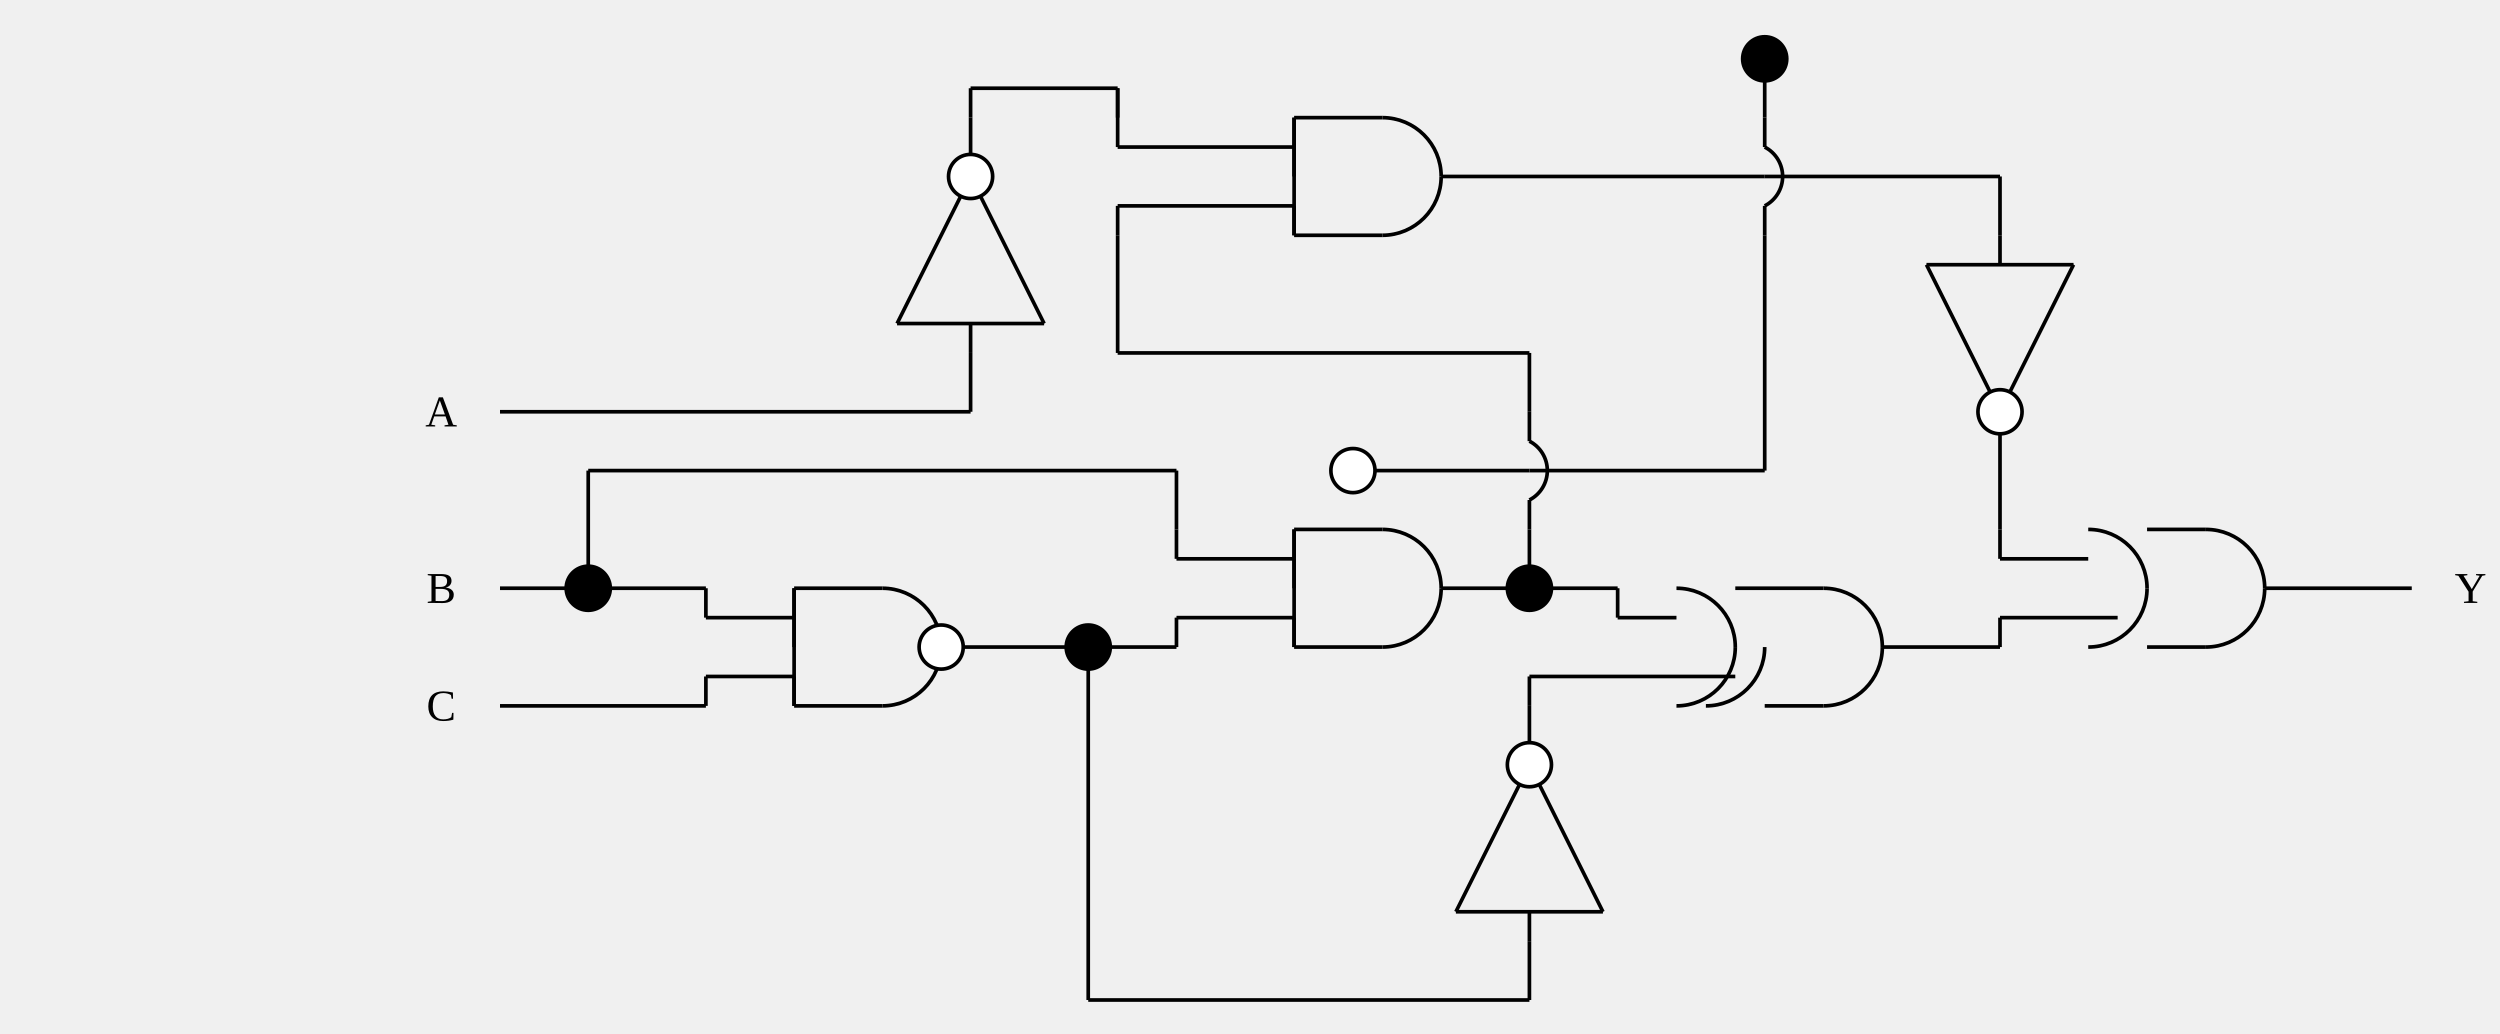
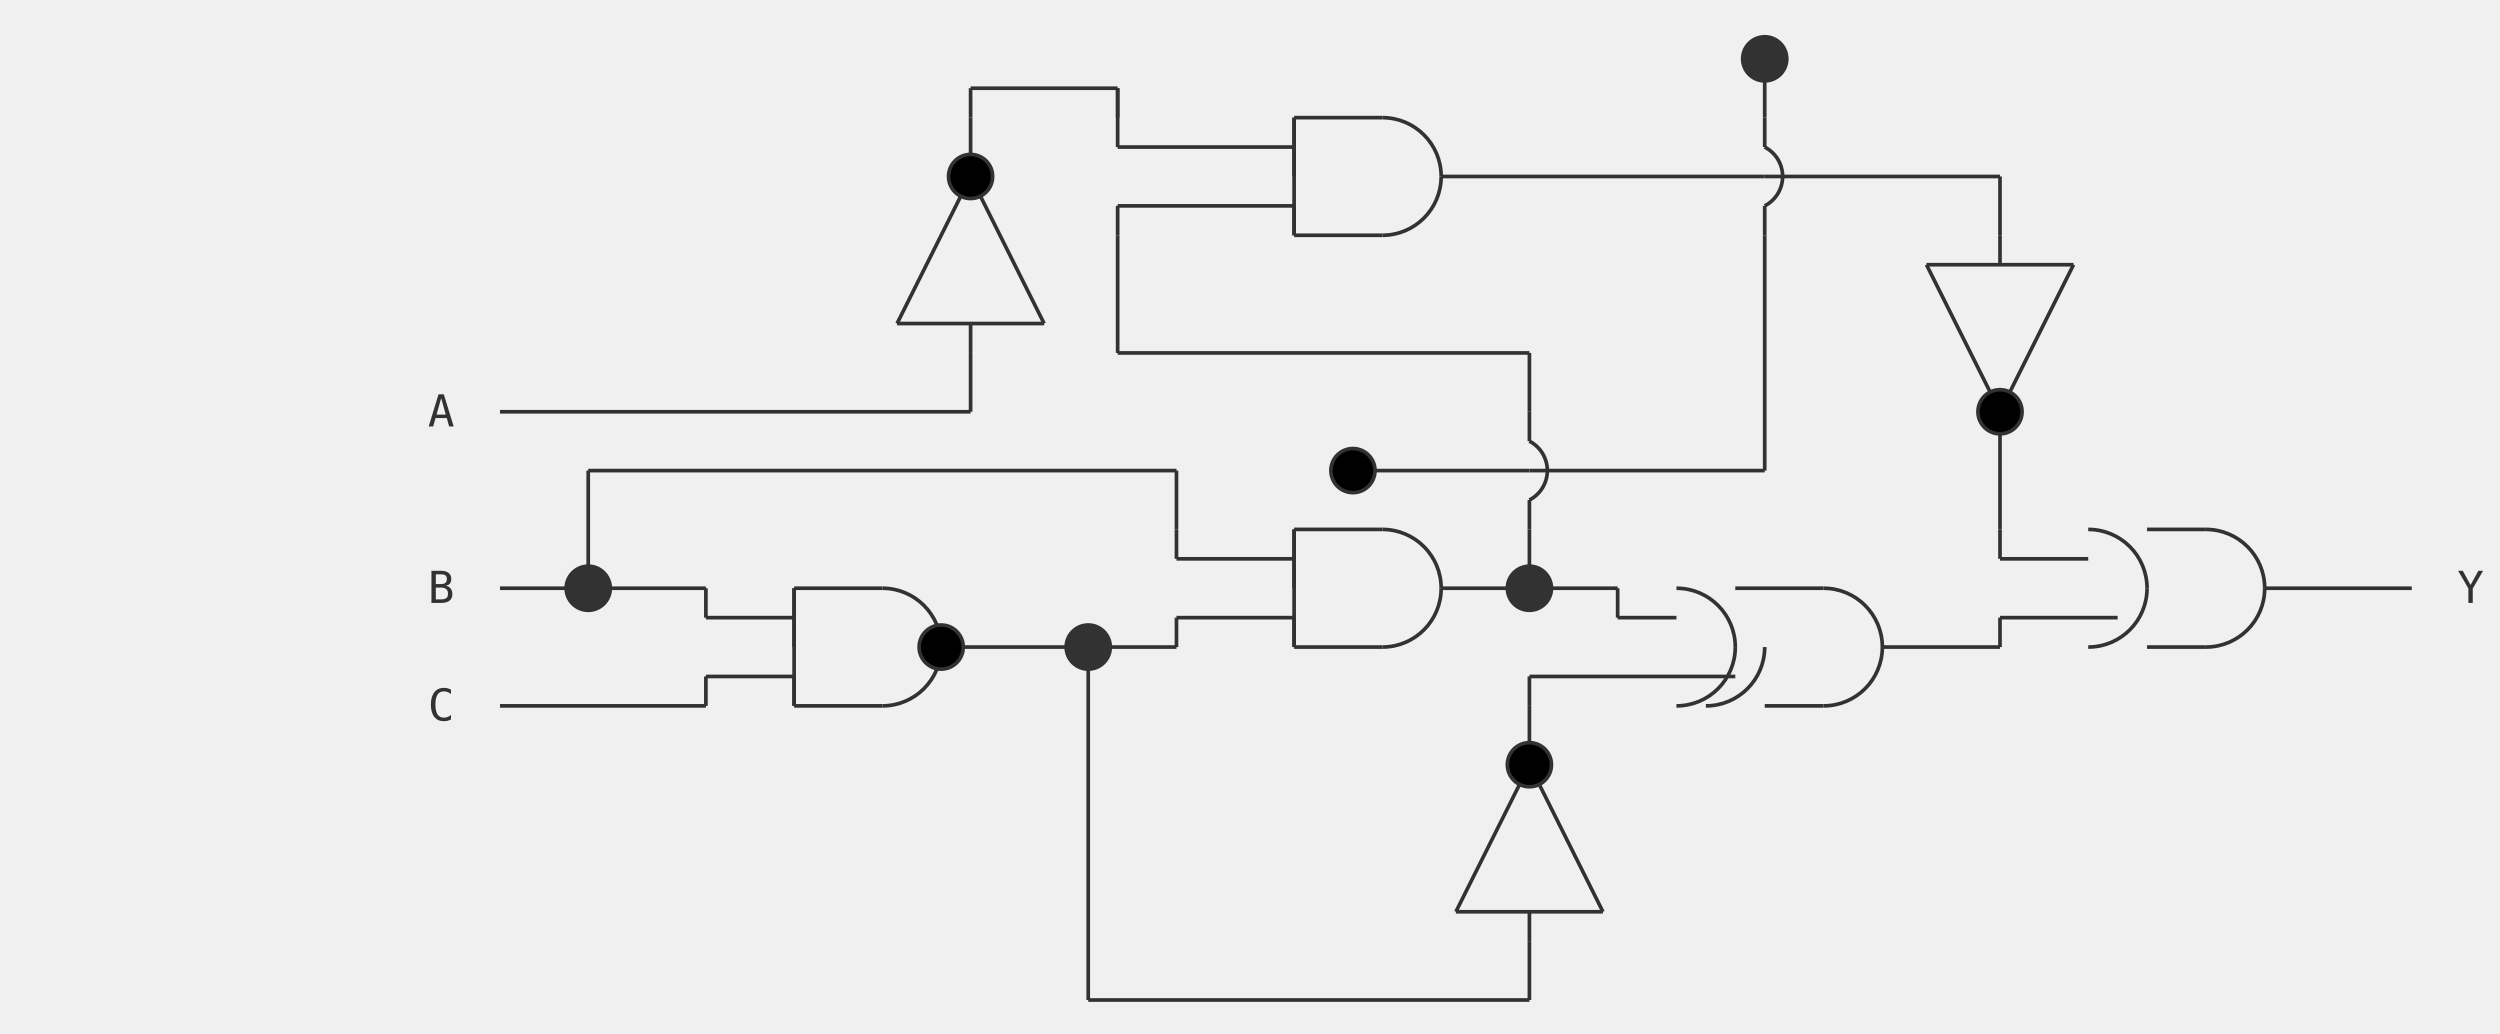
- <svg xmlns="http://www.w3.org/2000/svg" class="diagram" version="1.1" height="281" width="680">
+ <svg xmlns="http://www.w3.org/2000/svg" class="diagram" version="1.1" height="281" width="680" font-family="Menlo,Lucida Console,monospace">
+   <style type="text/css">
+      svg { color: #323232; }
+    @media (prefers-color-scheme: dark) {
+      svg { color: #C8C8C8; }
+ </style>
  <g transform="translate(8,16)">
    <path d="M 344,16 L 368,16" fill="none" stroke="currentColor" />
    <path d="M 384,32 L 472,32" fill="none" stroke="currentColor" />
    <path d="M 472,32 L 536,32" fill="none" stroke="currentColor" />
    <path d="M 344,48 L 368,48" fill="none" stroke="currentColor" />
    <path d="M 296,80 L 408,80" fill="none" stroke="currentColor" />
    <path d="M 128,96 L 256,96" fill="none" stroke="currentColor" />
    <path d="M 152,112 L 312,112" fill="none" stroke="currentColor" />
    <path d="M 360,112 L 408,112" fill="none" stroke="currentColor" />
    <path d="M 408,112 L 472,112" fill="none" stroke="currentColor" />
    <path d="M 344,128 L 368,128" fill="none" stroke="currentColor" />
    <path d="M 576,128 L 592,128" fill="none" stroke="currentColor" />
    <path d="M 128,144 L 152,144" fill="none" stroke="currentColor" />
    <path d="M 152,144 L 184,144" fill="none" stroke="currentColor" />
    <path d="M 208,144 L 232,144" fill="none" stroke="currentColor" />
    <path d="M 384,144 L 408,144" fill="none" stroke="currentColor" />
    <path d="M 408,144 L 432,144" fill="none" stroke="currentColor" />
    <path d="M 464,144 L 488,144" fill="none" stroke="currentColor" />
    <path d="M 608,144 L 648,144" fill="none" stroke="currentColor" />
    <path d="M 248,160 L 288,160" fill="none" stroke="currentColor" />
    <path d="M 288,160 L 312,160" fill="none" stroke="currentColor" />
    <path d="M 344,160 L 368,160" fill="none" stroke="currentColor" />
    <path d="M 504,160 L 536,160" fill="none" stroke="currentColor" />
    <path d="M 576,160 L 592,160" fill="none" stroke="currentColor" />
    <path d="M 128,176 L 184,176" fill="none" stroke="currentColor" />
    <path d="M 208,176 L 232,176" fill="none" stroke="currentColor" />
    <path d="M 472,176 L 488,176" fill="none" stroke="currentColor" />
    <path d="M 288,256 L 408,256" fill="none" stroke="currentColor" />
    <path d="M 256,8 L 296,8" fill="none" stroke="currentColor" />
    <path d="M 296,24 L 344,24" fill="none" stroke="currentColor" />
    <path d="M 296,40 L 344,40" fill="none" stroke="currentColor" />
    <path d="M 516,56 L 536,56" fill="none" stroke="currentColor" />
    <path d="M 536,56 L 556,56" fill="none" stroke="currentColor" />
    <path d="M 236,72 L 276,72" fill="none" stroke="currentColor" />
    <path d="M 312,136 L 344,136" fill="none" stroke="currentColor" />
    <path d="M 536,136 L 560,136" fill="none" stroke="currentColor" />
    <path d="M 184,152 L 208,152" fill="none" stroke="currentColor" />
    <path d="M 312,152 L 344,152" fill="none" stroke="currentColor" />
    <path d="M 432,152 L 448,152" fill="none" stroke="currentColor" />
    <path d="M 536,152 L 568,152" fill="none" stroke="currentColor" />
    <path d="M 184,168 L 208,168" fill="none" stroke="currentColor" />
    <path d="M 408,168 L 464,168" fill="none" stroke="currentColor" />
    <path d="M 388,232 L 428,232" fill="none" stroke="currentColor" />
    <path d="M 152,112 L 152,144" fill="none" stroke="currentColor" />
    <path d="M 208,144 L 208,176" fill="none" stroke="currentColor" />
    <path d="M 256,16 L 256,32" fill="none" stroke="currentColor" />
    <path d="M 256,80 L 256,96" fill="none" stroke="currentColor" />
    <path d="M 288,160 L 288,256" fill="none" stroke="currentColor" />
    <path d="M 296,8 L 296,24" fill="none" stroke="currentColor" />
    <path d="M 296,48 L 296,80" fill="none" stroke="currentColor" />
    <path d="M 312,112 L 312,128" fill="none" stroke="currentColor" />
    <path d="M 344,16 L 344,48" fill="none" stroke="currentColor" />
    <path d="M 344,128 L 344,160" fill="none" stroke="currentColor" />
    <path d="M 408,80 L 408,96" fill="none" stroke="currentColor" />
    <path d="M 408,128 L 408,144" fill="none" stroke="currentColor" />
    <path d="M 408,176 L 408,192" fill="none" stroke="currentColor" />
    <path d="M 408,240 L 408,256" fill="none" stroke="currentColor" />
    <path d="M 472,0 L 472,16" fill="none" stroke="currentColor" />
    <path d="M 472,48 L 472,112" fill="none" stroke="currentColor" />
    <path d="M 536,32 L 536,48" fill="none" stroke="currentColor" />
    <path d="M 536,96 L 536,128" fill="none" stroke="currentColor" />
    <path d="M 236,72 L 256,32" fill="none" stroke="currentColor" />
    <path d="M 388,232 L 408,192" fill="none" stroke="currentColor" />
    <path d="M 536,96 L 556,56" fill="none" stroke="currentColor" />
    <path d="M 256,32 L 276,72" fill="none" stroke="currentColor" />
    <path d="M 408,192 L 428,232" fill="none" stroke="currentColor" />
    <path d="M 516,56 L 536,96" fill="none" stroke="currentColor" />
    <path d="M 184,144 L 184,152" fill="none" stroke="currentColor" />
    <path d="M 184,168 L 184,176" fill="none" stroke="currentColor" />
    <path d="M 208,144 L 208,152" fill="none" stroke="currentColor" />
    <path d="M 208,152 L 208,160" fill="none" stroke="currentColor" />
    <path d="M 208,168 L 208,176" fill="none" stroke="currentColor" />
    <path d="M 256,8 L 256,16" fill="none" stroke="currentColor" />
    <path d="M 256,72 L 256,80" fill="none" stroke="currentColor" />
    <path d="M 296,8 L 296,16" fill="none" stroke="currentColor" />
    <path d="M 296,40 L 296,48" fill="none" stroke="currentColor" />
    <path d="M 312,128 L 312,136" fill="none" stroke="currentColor" />
    <path d="M 312,152 L 312,160" fill="none" stroke="currentColor" />
    <path d="M 344,16 L 344,24" fill="none" stroke="currentColor" />
    <path d="M 344,24 L 344,32" fill="none" stroke="currentColor" />
    <path d="M 344,40 L 344,48" fill="none" stroke="currentColor" />
    <path d="M 344,128 L 344,136" fill="none" stroke="currentColor" />
    <path d="M 344,136 L 344,144" fill="none" stroke="currentColor" />
    <path d="M 344,152 L 344,160" fill="none" stroke="currentColor" />
    <path d="M 408,168 L 408,176" fill="none" stroke="currentColor" />
    <path d="M 408,232 L 408,240" fill="none" stroke="currentColor" />
    <path d="M 432,144 L 432,152" fill="none" stroke="currentColor" />
    <path d="M 536,48 L 536,56" fill="none" stroke="currentColor" />
    <path d="M 536,128 L 536,136" fill="none" stroke="currentColor" />
    <path d="M 536,152 L 536,160" fill="none" stroke="currentColor" />
    <path d="M 368,16 A 16,16 0 0,1 384,32" fill="none" stroke="currentColor" />
    <path d="M 384,32 A 16,16 0 0,1 368,48" fill="none" stroke="currentColor" />
    <path d="M 368,128 A 16,16 0 0,1 384,144" fill="none" stroke="currentColor" />
    <path d="M 560,128 A 16,16 0 0,1 576,144" fill="none" stroke="currentColor" />
    <path d="M 592,128 A 16,16 0 0,1 608,144" fill="none" stroke="currentColor" />
    <path d="M 232,144 A 16,16 0 0,1 248,160" fill="none" stroke="currentColor" />
    <path d="M 448,144 A 16,16 0 0,1 464,160" fill="none" stroke="currentColor" />
    <path d="M 488,144 A 16,16 0 0,1 504,160" fill="none" stroke="currentColor" />
    <path d="M 384,144 A 16,16 0 0,1 368,160" fill="none" stroke="currentColor" />
    <path d="M 576,144 A 16,16 0 0,1 560,160" fill="none" stroke="currentColor" />
    <path d="M 608,144 A 16,16 0 0,1 592,160" fill="none" stroke="currentColor" />
    <path d="M 248,160 A 16,16 0 0,1 232,176" fill="none" stroke="currentColor" />
    <path d="M 464,160 A 16,16 0 0,1 448,176" fill="none" stroke="currentColor" />
    <path d="M 472,160 A 16,16 0 0,1 456,176" fill="none" stroke="currentColor" />
    <path d="M 504,160 A 16,16 0 0,1 488,176" fill="none" stroke="currentColor" />
    <circle cx="152" cy="144" r="6" stroke="currentColor" fill="currentColor" />
-     <circle cx="248" cy="160" r="6" stroke="currentColor" fill="#fff" />
-     <circle cx="256" cy="32" r="6" stroke="currentColor" fill="#fff" />
+     <circle cx="248" cy="160" r="6" stroke="currentColor" fill="invert(currentColor)" />
+     <circle cx="256" cy="32" r="6" stroke="currentColor" fill="invert(currentColor)" />
    <circle cx="288" cy="160" r="6" stroke="currentColor" fill="currentColor" />
-     <circle cx="360" cy="112" r="6" stroke="currentColor" fill="#fff" />
+     <circle cx="360" cy="112" r="6" stroke="currentColor" fill="invert(currentColor)" />
    <circle cx="408" cy="144" r="6" stroke="currentColor" fill="currentColor" />
-     <circle cx="408" cy="192" r="6" stroke="currentColor" fill="#fff" />
+     <circle cx="408" cy="192" r="6" stroke="currentColor" fill="invert(currentColor)" />
    <circle cx="472" cy="0" r="6" stroke="currentColor" fill="currentColor" />
-     <circle cx="536" cy="96" r="6" stroke="currentColor" fill="#fff" />
+     <circle cx="536" cy="96" r="6" stroke="currentColor" fill="invert(currentColor)" />
    <path d="M 472,16 L 472,24" fill="none" stroke="currentColor" />
    <path d="M 472,40 L 472,48" fill="none" stroke="currentColor" />
    <path d="M 472,24 A 9,9 0 0,1 472,40" fill="none" stroke="currentColor" />
    <path d="M 408,96 L 408,104" fill="none" stroke="currentColor" />
    <path d="M 408,120 L 408,128" fill="none" stroke="currentColor" />
    <path d="M 408,104 A 9,9 0 0,1 408,120" fill="none" stroke="currentColor" />
    <text text-anchor="middle" x="112" y="100" fill="currentColor" style="font-size:1em">A</text>
    <text text-anchor="middle" x="112" y="148" fill="currentColor" style="font-size:1em">B</text>
    <text text-anchor="middle" x="112" y="180" fill="currentColor" style="font-size:1em">C</text>
    <text text-anchor="middle" x="664" y="148" fill="currentColor" style="font-size:1em">Y</text>
  </g>
</svg>
